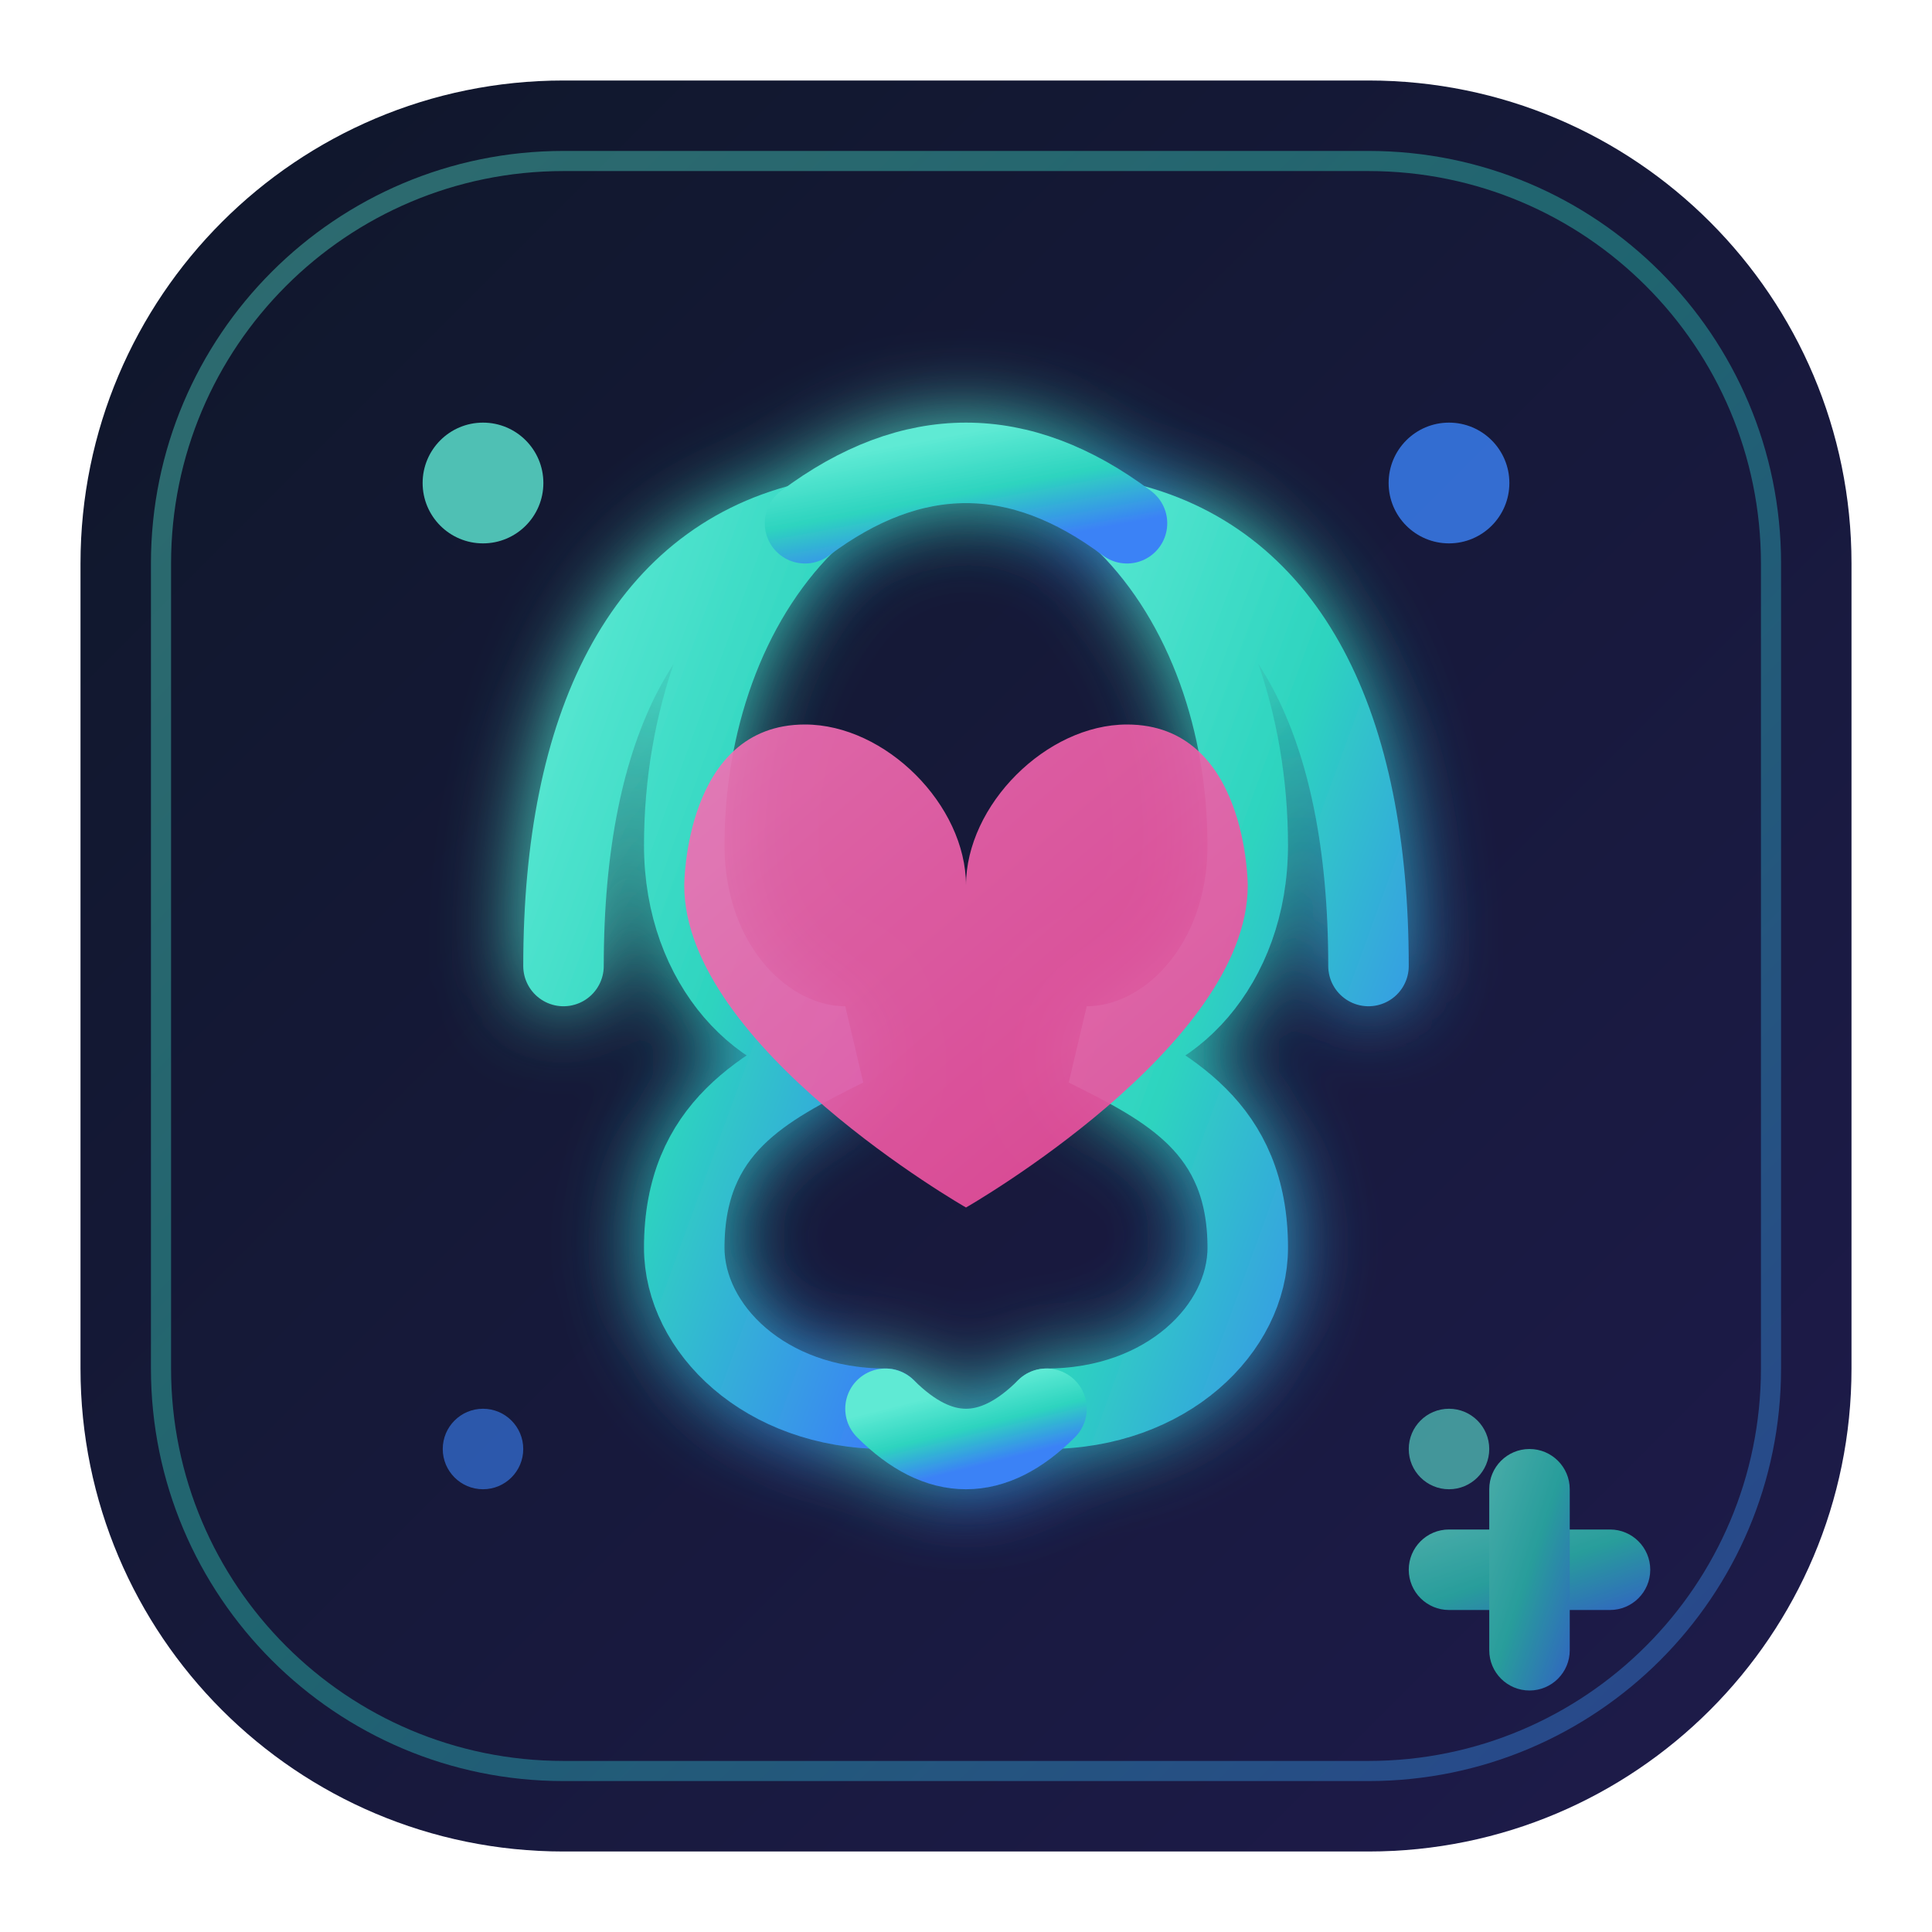
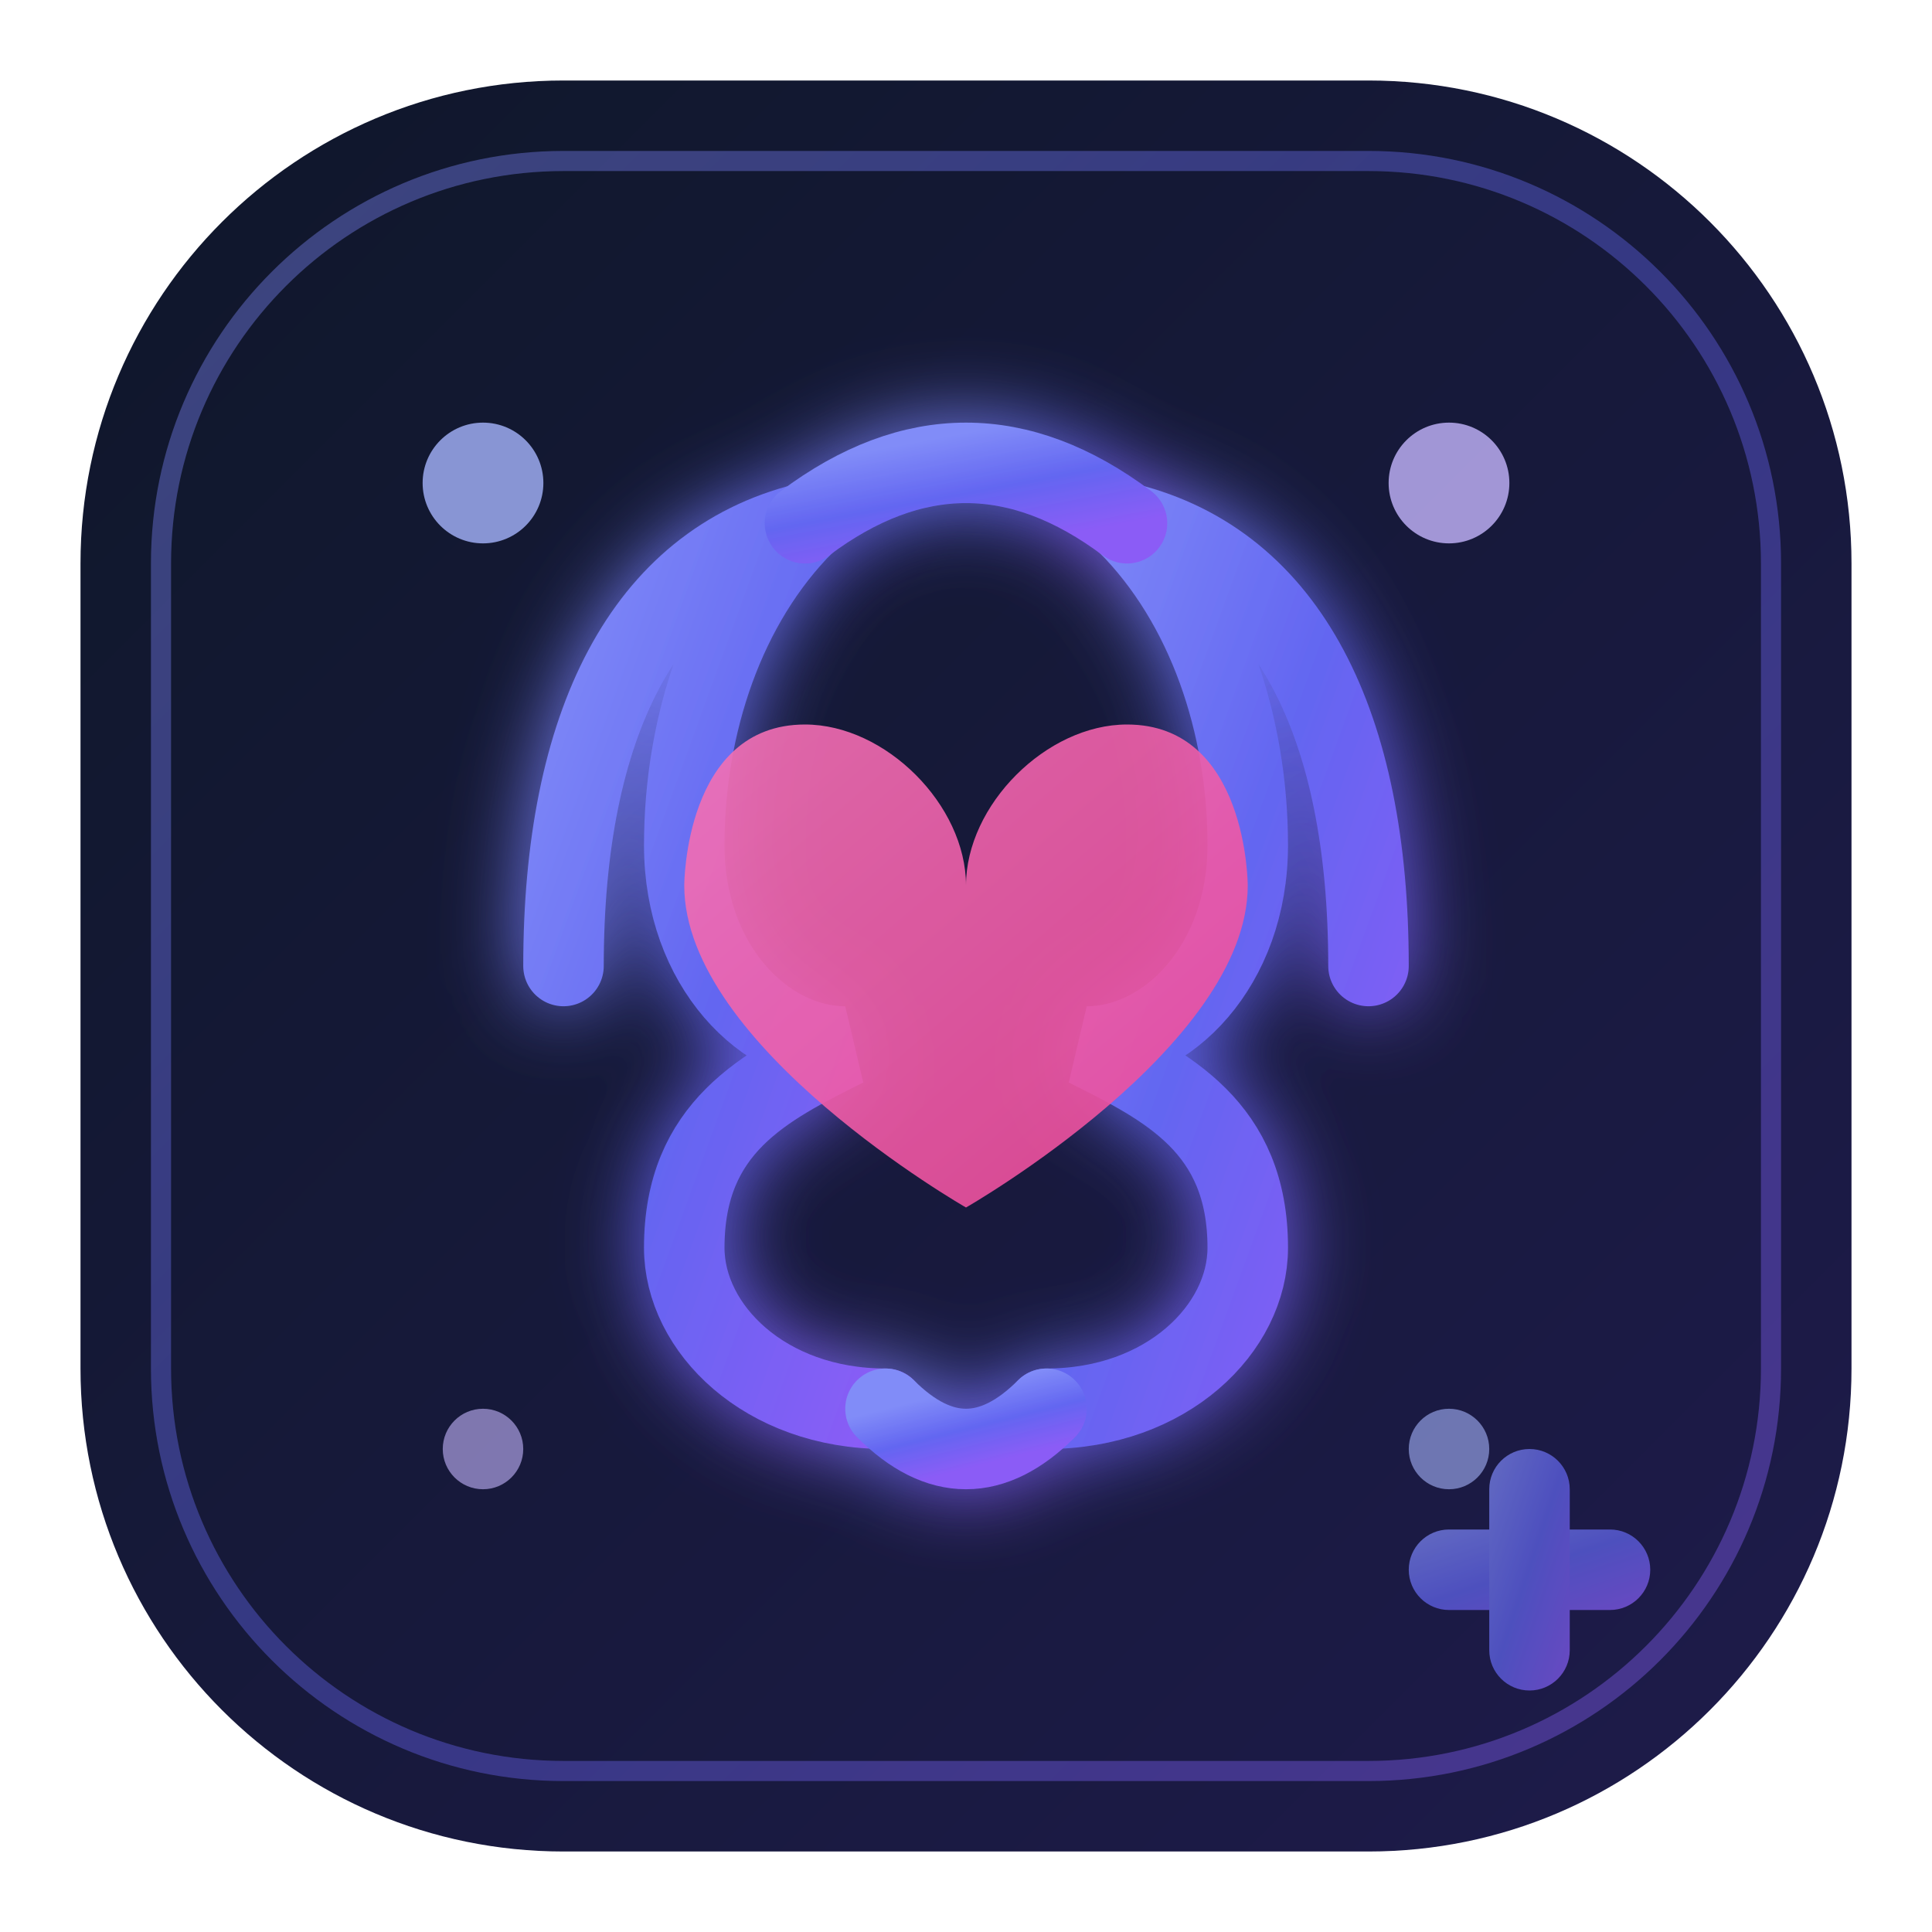
<svg xmlns="http://www.w3.org/2000/svg" width="48" height="48" viewBox="0 0 48 48" role="img" aria-labelledby="logo-title">
  <defs>
    <linearGradient id="bg-grad" x1="0%" y1="0%" x2="100%" y2="100%">
      <stop offset="0%" stop-color="#0f172a" />
      <stop offset="100%" stop-color="#1e1b4b" />
    </linearGradient>
    <linearGradient id="main-grad" x1="0%" y1="0%" x2="100%" y2="100%">
-       <stop offset="0%" stop-color="#5eead4" />
-       <stop offset="50%" stop-color="#2dd4bf" />
-       <stop offset="100%" stop-color="#3b82f6" />
+       <stop offset="0%" stop-color="#818cf8" />
+       <stop offset="50%" stop-color="#6366f1" />
+       <stop offset="100%" stop-color="#8b5cf6" />
    </linearGradient>
    <filter id="glow" x="-50%" y="-50%" width="200%" height="200%">
      <feGaussianBlur stdDeviation="1" result="coloredBlur" />
      <feMerge>
        <feMergeNode in="coloredBlur" />
        <feMergeNode in="SourceGraphic" />
      </feMerge>
    </filter>
    <linearGradient id="heart-grad" x1="0%" y1="0%" x2="100%" y2="100%">
      <stop offset="0%" stop-color="#f472b6" />
      <stop offset="100%" stop-color="#ec4899" />
    </linearGradient>
  </defs>
  <rect x="2" y="2" width="44" height="44" rx="12" fill="url(#bg-grad)" />
  <rect x="4" y="4" width="40" height="40" rx="10" fill="none" stroke="url(#main-grad)" stroke-width="0.5" opacity="0.4" />
  <g filter="url(#glow)">
    <path d="M14 24              C14 18 16 14 20 13              C18 15 17 18 17 21              C17 24 19 26 21 26              C19 27 17 28 17 31              C17 33 19 35 22 35" fill="none" stroke="url(#main-grad)" stroke-width="2" stroke-linecap="round" />
    <path d="M34 24              C34 18 32 14 28 13              C30 15 31 18 31 21              C31 24 29 26 27 26              C29 27 31 28 31 31              C31 33 29 35 26 35" fill="none" stroke="url(#main-grad)" stroke-width="2" stroke-linecap="round" />
    <path d="M22 35 Q24 37 26 35" fill="none" stroke="url(#main-grad)" stroke-width="2" stroke-linecap="round" />
    <path d="M20 13 Q24 10 28 13" fill="none" stroke="url(#main-grad)" stroke-width="2" stroke-linecap="round" />
  </g>
  <path d="M24 22            C24 20 22 18 20 18            C17 18 17 22 17 22            C17 26 24 30 24 30            C24 30 31 26 31 22            C31 22 31 18 28 18            C26 18 24 20 24 22Z" fill="url(#heart-grad)" opacity="0.9" />
-   <circle cx="12" cy="12" r="1.5" fill="#5eead4" opacity="0.8" />
-   <circle cx="36" cy="12" r="1.5" fill="#3b82f6" opacity="0.8" />
-   <circle cx="12" cy="36" r="1" fill="#3b82f6" opacity="0.6" />
-   <circle cx="36" cy="36" r="1" fill="#5eead4" opacity="0.6" />
+   <circle cx="12" cy="12" r="1.5" fill="#a5b4fc" opacity="0.8" />
+   <circle cx="36" cy="12" r="1.5" fill="#c4b5fd" opacity="0.8" />
+   <circle cx="12" cy="36" r="1" fill="#c4b5fd" opacity="0.6" />
+   <circle cx="36" cy="36" r="1" fill="#a5b4fc" opacity="0.6" />
  <g opacity="0.7">
    <rect x="35" y="38" width="6" height="2" rx="1" fill="url(#main-grad)" />
    <rect x="37" y="36" width="2" height="6" rx="1" fill="url(#main-grad)" />
  </g>
</svg>
